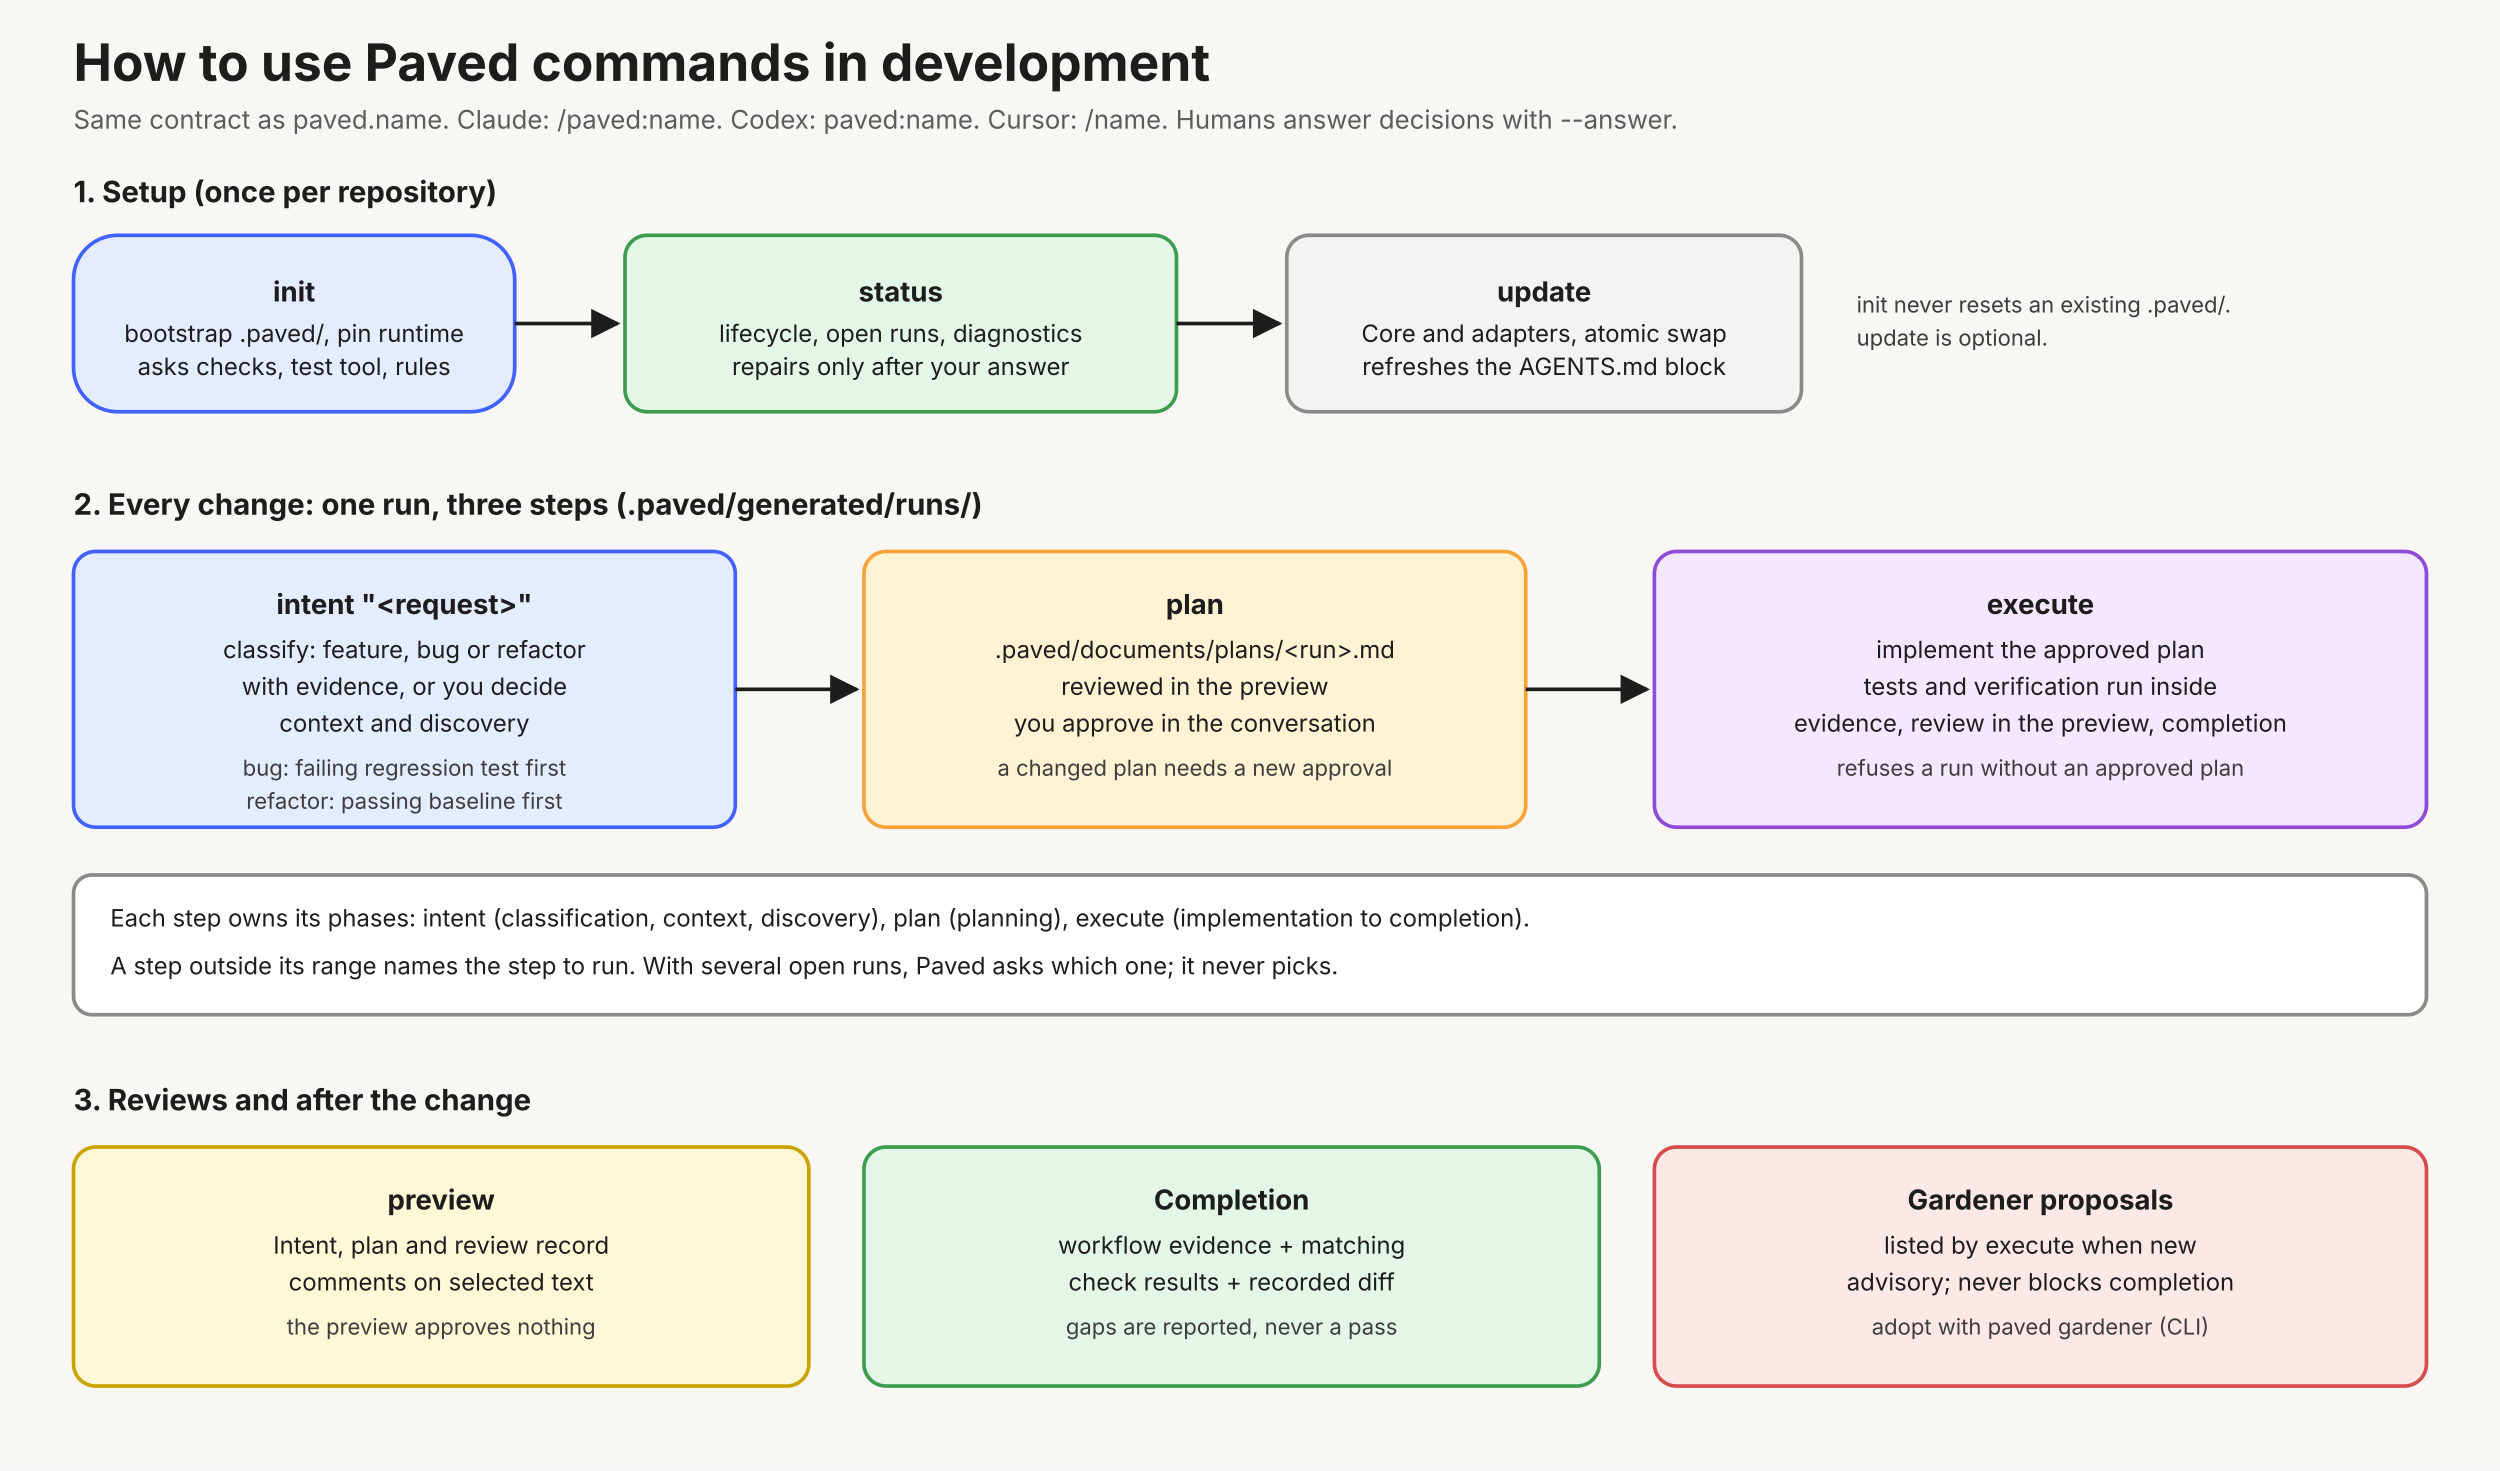
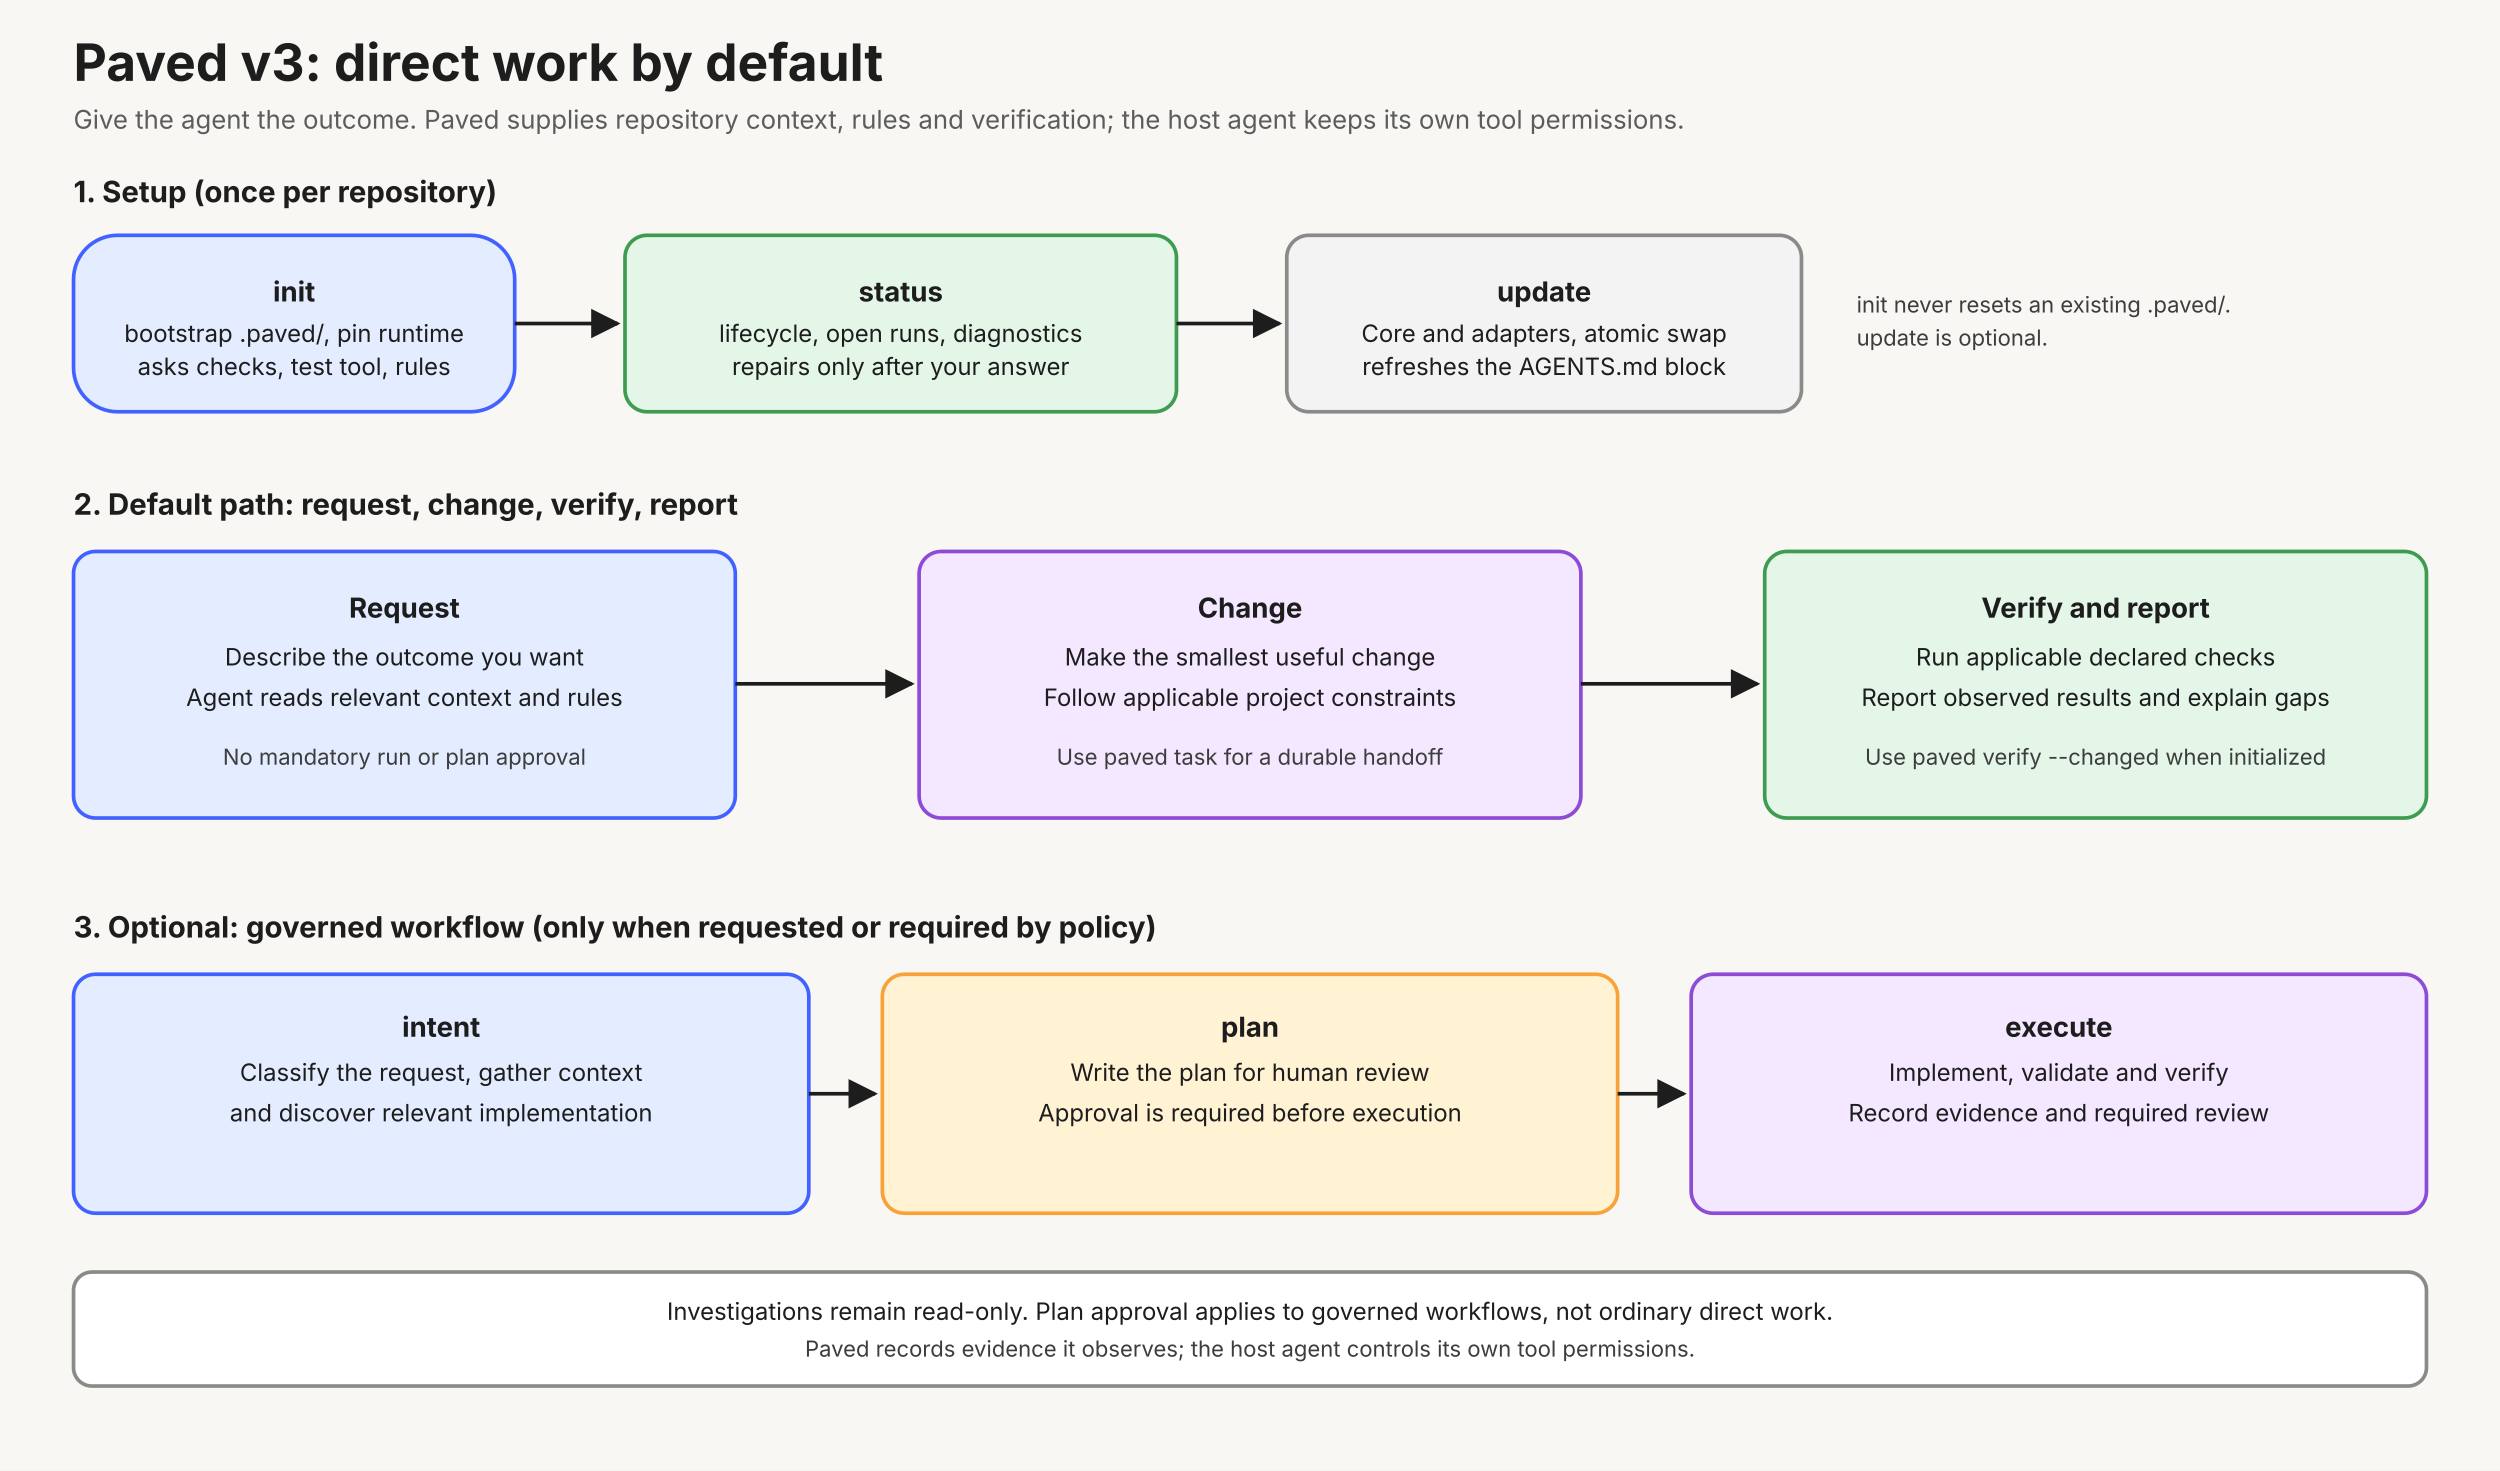
<svg xmlns="http://www.w3.org/2000/svg" viewBox="0 0 1360 800" role="img" aria-labelledby="title desc">
  <defs>
    <marker id="arrow" viewBox="0 0 10 10" refX="9" refY="5" markerWidth="8" markerHeight="8" orient="auto-start-reverse">
      <path d="M 0 0 L 10 5 L 0 10 z" fill="#1d1d1d" />
    </marker>
    <style>
      text { font-family: ui-sans-serif, system-ui, -apple-system, "Segoe UI", sans-serif; fill: #1d1d1d; }
      .title { font-size: 28px; font-weight: 700; }
      .sub { font-size: 14px; fill: #5c5c5c; }
      .h { font-size: 15px; font-weight: 700; }
      .lane { font-size: 16px; font-weight: 700; }
      .b { font-size: 13px; }
      .small { font-size: 12px; fill: #3d3d3d; }
      .box { stroke-width: 2; }
    </style>
  </defs>
  <rect width="1360" height="800" fill="#f8f7f3" />
-   <text class="title" x="40" y="44">How to use Paved commands in development</text>
-   <text class="sub" x="40" y="70">Same contract as paved.name. Claude: /paved:name. Codex: paved:name. Cursor: /name. Humans answer decisions with --answer.</text>
+   <text class="title" x="40" y="44">Paved v3: direct work by default</text>
+   <text class="sub" x="40" y="70">Give the agent the outcome. Paved supplies repository context, rules and verification; the host agent keeps its own tool permissions.</text>
  <text class="lane" x="40" y="110">1. Setup (once per repository)</text>
  <rect class="box" x="40" y="128" width="240" height="96" rx="24" fill="#e4ecff" stroke="#4262ff" />
  <text class="h" x="160" y="164" text-anchor="middle">init</text>
  <text class="b" x="160" y="186" text-anchor="middle">bootstrap .paved/, pin runtime</text>
  <text class="b" x="160" y="204" text-anchor="middle">asks checks, test tool, rules</text>
  <rect class="box" x="340" y="128" width="300" height="96" rx="12" fill="#e3f6e8" stroke="#3d9c4f" />
  <text class="h" x="490" y="164" text-anchor="middle">status</text>
  <text class="b" x="490" y="186" text-anchor="middle">lifecycle, open runs, diagnostics</text>
  <text class="b" x="490" y="204" text-anchor="middle">repairs only after your answer</text>
  <rect class="box" x="700" y="128" width="280" height="96" rx="12" fill="#f3f3f3" stroke="#8a8a8a" />
  <text class="h" x="840" y="164" text-anchor="middle">update</text>
  <text class="b" x="840" y="186" text-anchor="middle">Core and adapters, atomic swap</text>
  <text class="b" x="840" y="204" text-anchor="middle">refreshes the AGENTS.md block</text>
  <line x1="280" y1="176" x2="336" y2="176" stroke="#1d1d1d" stroke-width="2" marker-end="url(#arrow)" />
  <line x1="640" y1="176" x2="696" y2="176" stroke="#1d1d1d" stroke-width="2" marker-end="url(#arrow)" />
  <text class="small" x="1010" y="170">init never resets an existing .paved/.</text>
  <text class="small" x="1010" y="188">update is optional.</text>
-   <text class="lane" x="40" y="280">2. Every change: one run, three steps (.paved/generated/runs/)</text>
-   <rect class="box" x="40" y="300" width="360" height="150" rx="12" fill="#e4ecff" stroke="#4262ff" />
-   <text class="h" x="220" y="334" text-anchor="middle">intent "&lt;request&gt;"</text>
-   <text class="b" x="220" y="358" text-anchor="middle">classify: feature, bug or refactor</text>
-   <text class="b" x="220" y="378" text-anchor="middle">with evidence, or you decide</text>
-   <text class="b" x="220" y="398" text-anchor="middle">context and discovery</text>
-   <text class="small" x="220" y="422" text-anchor="middle">bug: failing regression test first</text>
-   <text class="small" x="220" y="440" text-anchor="middle">refactor: passing baseline first</text>
-   <rect class="box" x="470" y="300" width="360" height="150" rx="12" fill="#fff3d4" stroke="#f8a23a" />
-   <text class="h" x="650" y="334" text-anchor="middle">plan</text>
-   <text class="b" x="650" y="358" text-anchor="middle">.paved/documents/plans/&lt;run&gt;.md</text>
-   <text class="b" x="650" y="378" text-anchor="middle">reviewed in the preview</text>
-   <text class="b" x="650" y="398" text-anchor="middle">you approve in the conversation</text>
-   <text class="small" x="650" y="422" text-anchor="middle">a changed plan needs a new approval</text>
-   <rect class="box" x="900" y="300" width="420" height="150" rx="12" fill="#f3e8ff" stroke="#8d4bd6" />
-   <text class="h" x="1110" y="334" text-anchor="middle">execute</text>
-   <text class="b" x="1110" y="358" text-anchor="middle">implement the approved plan</text>
-   <text class="b" x="1110" y="378" text-anchor="middle">tests and verification run inside</text>
-   <text class="b" x="1110" y="398" text-anchor="middle">evidence, review in the preview, completion</text>
-   <text class="small" x="1110" y="422" text-anchor="middle">refuses a run without an approved plan</text>
-   <line x1="400" y1="375" x2="466" y2="375" stroke="#1d1d1d" stroke-width="2" marker-end="url(#arrow)" />
-   <line x1="830" y1="375" x2="896" y2="375" stroke="#1d1d1d" stroke-width="2" marker-end="url(#arrow)" />
-   <rect class="box" x="40" y="476" width="1280" height="76" rx="10" fill="#ffffff" stroke="#8a8a8a" />
-   <text class="b" x="60" y="504">Each step owns its phases: intent (classification, context, discovery), plan (planning), execute (implementation to completion).</text>
-   <text class="b" x="60" y="530">A step outside its range names the step to run. With several open runs, Paved asks which one; it never picks.</text>
-   <text class="lane" x="40" y="604">3. Reviews and after the change</text>
-   <rect class="box" x="40" y="624" width="400" height="130" rx="12" fill="#fff8d6" stroke="#c9a400" />
-   <text class="h" x="240" y="658" text-anchor="middle">preview</text>
-   <text class="b" x="240" y="682" text-anchor="middle">Intent, plan and review record</text>
-   <text class="b" x="240" y="702" text-anchor="middle">comments on selected text</text>
-   <text class="small" x="240" y="726" text-anchor="middle">the preview approves nothing</text>
-   <rect class="box" x="470" y="624" width="400" height="130" rx="12" fill="#e3f6e8" stroke="#3d9c4f" />
-   <text class="h" x="670" y="658" text-anchor="middle">Completion</text>
-   <text class="b" x="670" y="682" text-anchor="middle">workflow evidence + matching</text>
-   <text class="b" x="670" y="702" text-anchor="middle">check results + recorded diff</text>
-   <text class="small" x="670" y="726" text-anchor="middle">gaps are reported, never a pass</text>
-   <rect class="box" x="900" y="624" width="420" height="130" rx="12" fill="#fde8e8" stroke="#d64b4b" />
-   <text class="h" x="1110" y="658" text-anchor="middle">Gardener proposals</text>
-   <text class="b" x="1110" y="682" text-anchor="middle">listed by execute when new</text>
-   <text class="b" x="1110" y="702" text-anchor="middle">advisory; never blocks completion</text>
-   <text class="small" x="1110" y="726" text-anchor="middle">adopt with paved gardener (CLI)</text>
+   <text class="lane" x="40" y="280">2. Default path: request, change, verify, report</text>
+   <rect class="box" x="40" y="300" width="360" height="145" rx="12" fill="#e4ecff" stroke="#4262ff" />
+   <text class="h" x="220" y="336" text-anchor="middle">Request</text>
+   <text class="b" x="220" y="362" text-anchor="middle">Describe the outcome you want</text>
+   <text class="b" x="220" y="384" text-anchor="middle">Agent reads relevant context and rules</text>
+   <text class="small" x="220" y="416" text-anchor="middle">No mandatory run or plan approval</text>
+   <rect class="box" x="500" y="300" width="360" height="145" rx="12" fill="#f3e8ff" stroke="#8d4bd6" />
+   <text class="h" x="680" y="336" text-anchor="middle">Change</text>
+   <text class="b" x="680" y="362" text-anchor="middle">Make the smallest useful change</text>
+   <text class="b" x="680" y="384" text-anchor="middle">Follow applicable project constraints</text>
+   <text class="small" x="680" y="416" text-anchor="middle">Use paved task for a durable handoff</text>
+   <rect class="box" x="960" y="300" width="360" height="145" rx="12" fill="#e3f6e8" stroke="#3d9c4f" />
+   <text class="h" x="1140" y="336" text-anchor="middle">Verify and report</text>
+   <text class="b" x="1140" y="362" text-anchor="middle">Run applicable declared checks</text>
+   <text class="b" x="1140" y="384" text-anchor="middle">Report observed results and explain gaps</text>
+   <text class="small" x="1140" y="416" text-anchor="middle">Use paved verify --changed when initialized</text>
+   <line x1="400" y1="372" x2="496" y2="372" stroke="#1d1d1d" stroke-width="2" marker-end="url(#arrow)" />
+   <line x1="860" y1="372" x2="956" y2="372" stroke="#1d1d1d" stroke-width="2" marker-end="url(#arrow)" />
+   <text class="lane" x="40" y="510">3. Optional: governed workflow (only when requested or required by policy)</text>
+   <rect class="box" x="40" y="530" width="400" height="130" rx="12" fill="#e4ecff" stroke="#4262ff" />
+   <text class="h" x="240" y="564" text-anchor="middle">intent</text>
+   <text class="b" x="240" y="588" text-anchor="middle">Classify the request, gather context</text>
+   <text class="b" x="240" y="610" text-anchor="middle">and discover relevant implementation</text>
+   <rect class="box" x="480" y="530" width="400" height="130" rx="12" fill="#fff3d4" stroke="#f8a23a" />
+   <text class="h" x="680" y="564" text-anchor="middle">plan</text>
+   <text class="b" x="680" y="588" text-anchor="middle">Write the plan for human review</text>
+   <text class="b" x="680" y="610" text-anchor="middle">Approval is required before execution</text>
+   <rect class="box" x="920" y="530" width="400" height="130" rx="12" fill="#f3e8ff" stroke="#8d4bd6" />
+   <text class="h" x="1120" y="564" text-anchor="middle">execute</text>
+   <text class="b" x="1120" y="588" text-anchor="middle">Implement, validate and verify</text>
+   <text class="b" x="1120" y="610" text-anchor="middle">Record evidence and required review</text>
+   <line x1="440" y1="595" x2="476" y2="595" stroke="#1d1d1d" stroke-width="2" marker-end="url(#arrow)" />
+   <line x1="880" y1="595" x2="916" y2="595" stroke="#1d1d1d" stroke-width="2" marker-end="url(#arrow)" />
+   <rect class="box" x="40" y="692" width="1280" height="62" rx="10" fill="#ffffff" stroke="#8a8a8a" />
+   <text class="b" x="680" y="718" text-anchor="middle">Investigations remain read-only. Plan approval applies to governed workflows, not ordinary direct work.</text>
+   <text class="small" x="680" y="738" text-anchor="middle">Paved records evidence it observes; the host agent controls its own tool permissions.</text>
</svg>
